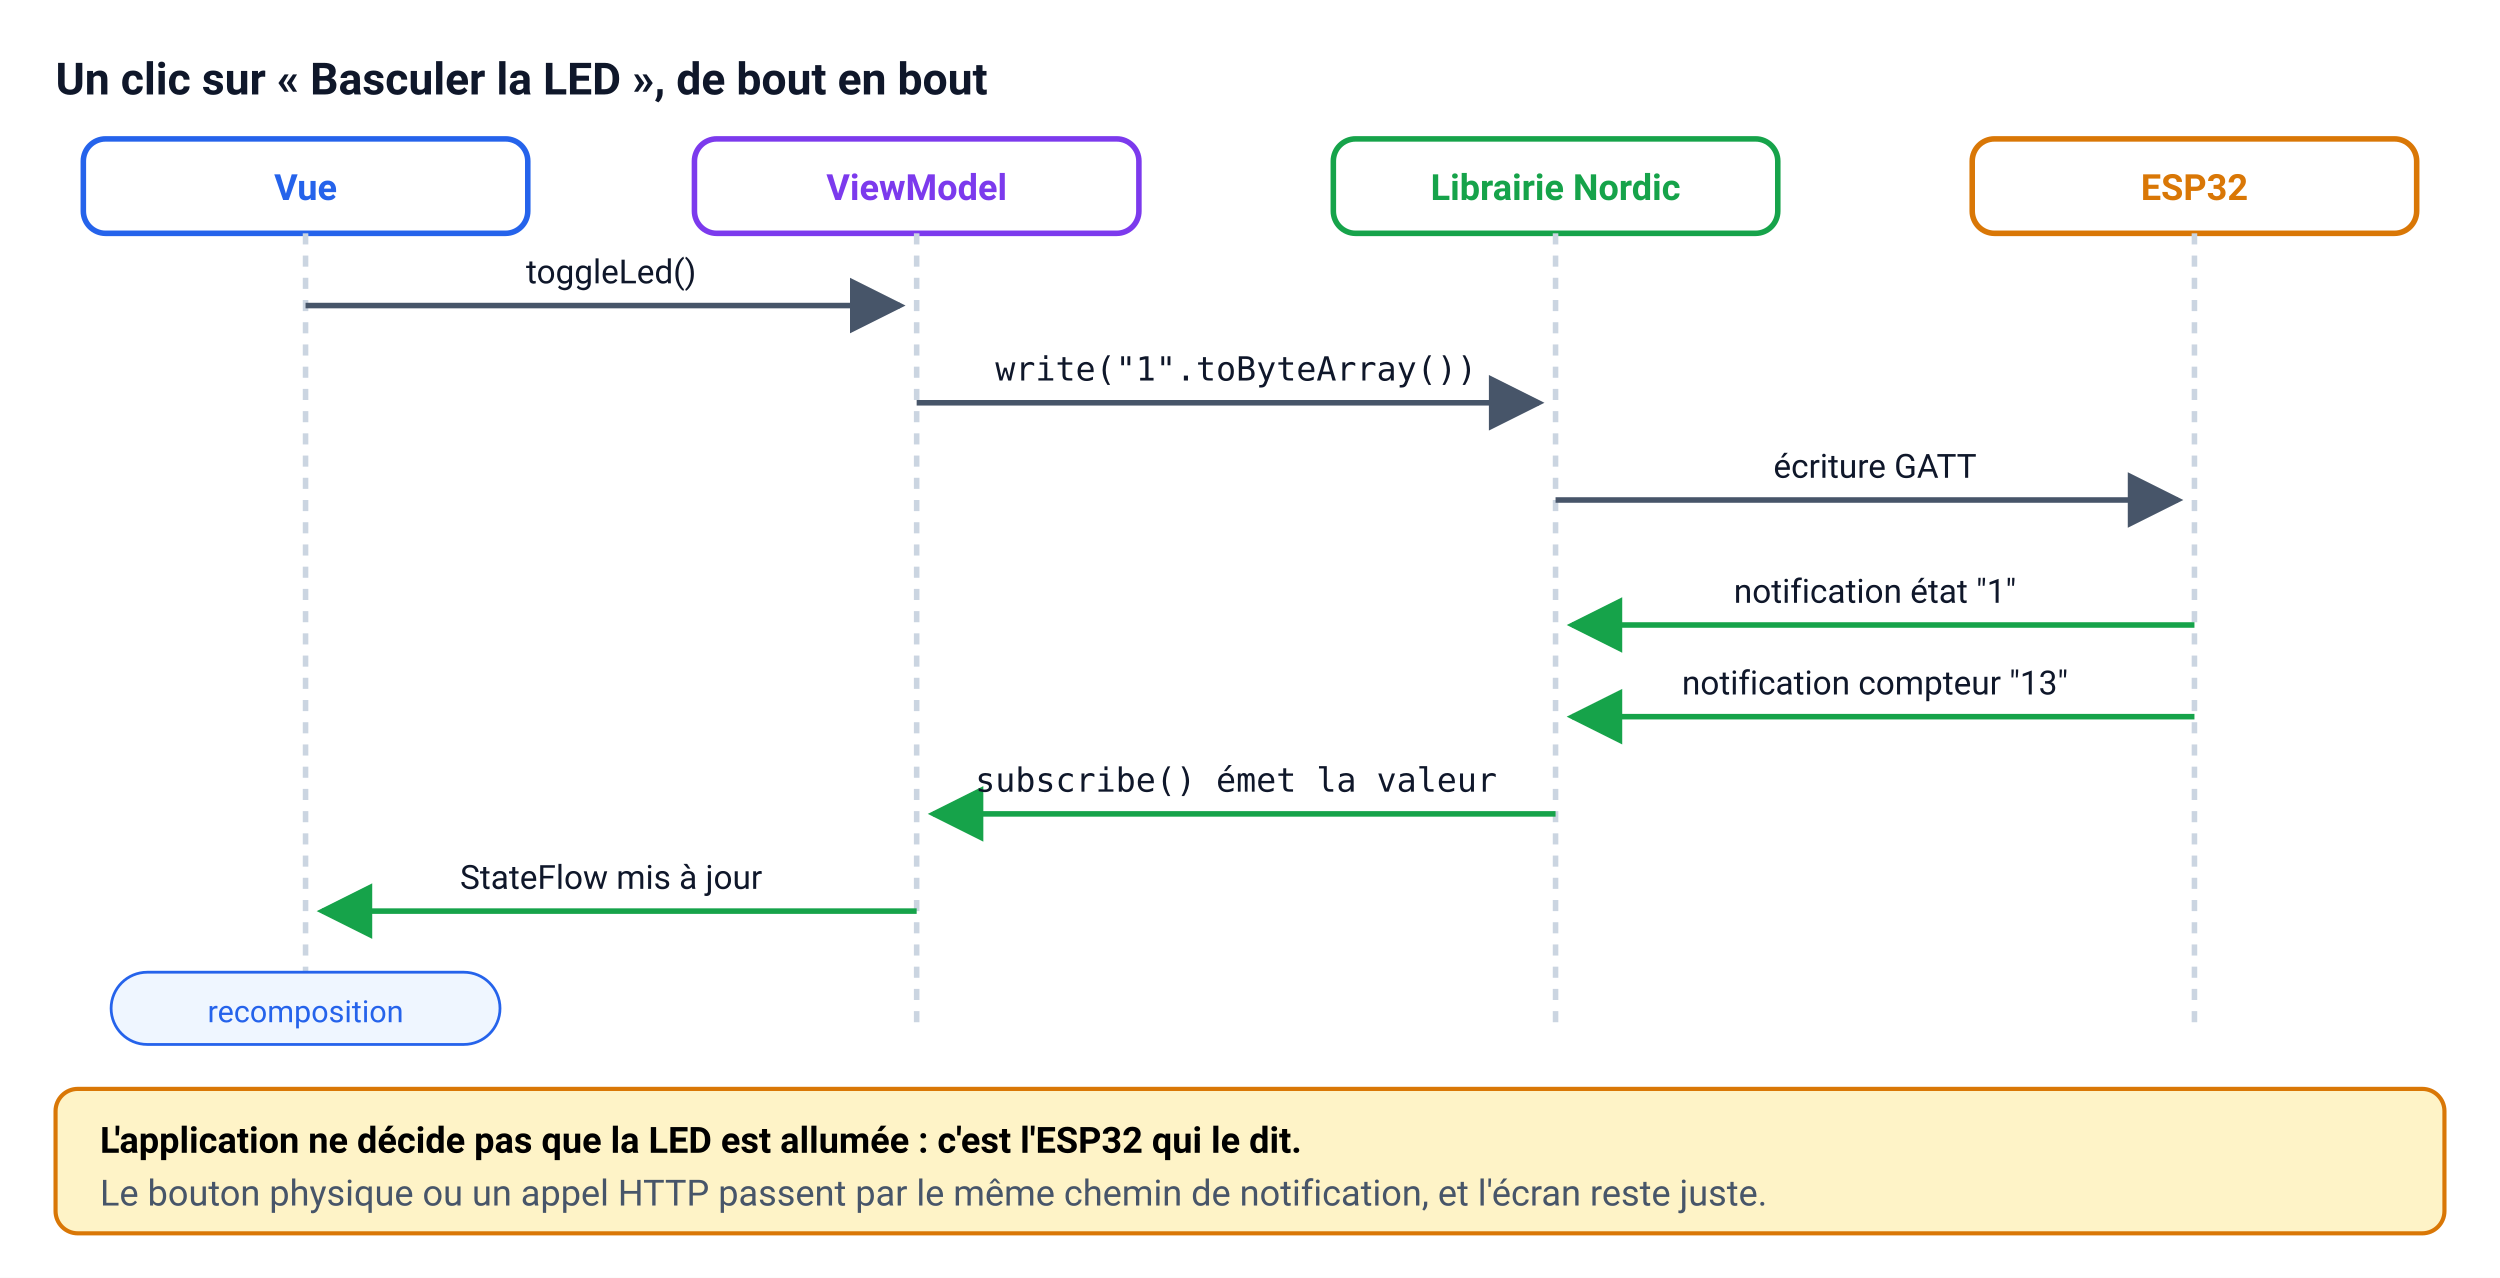
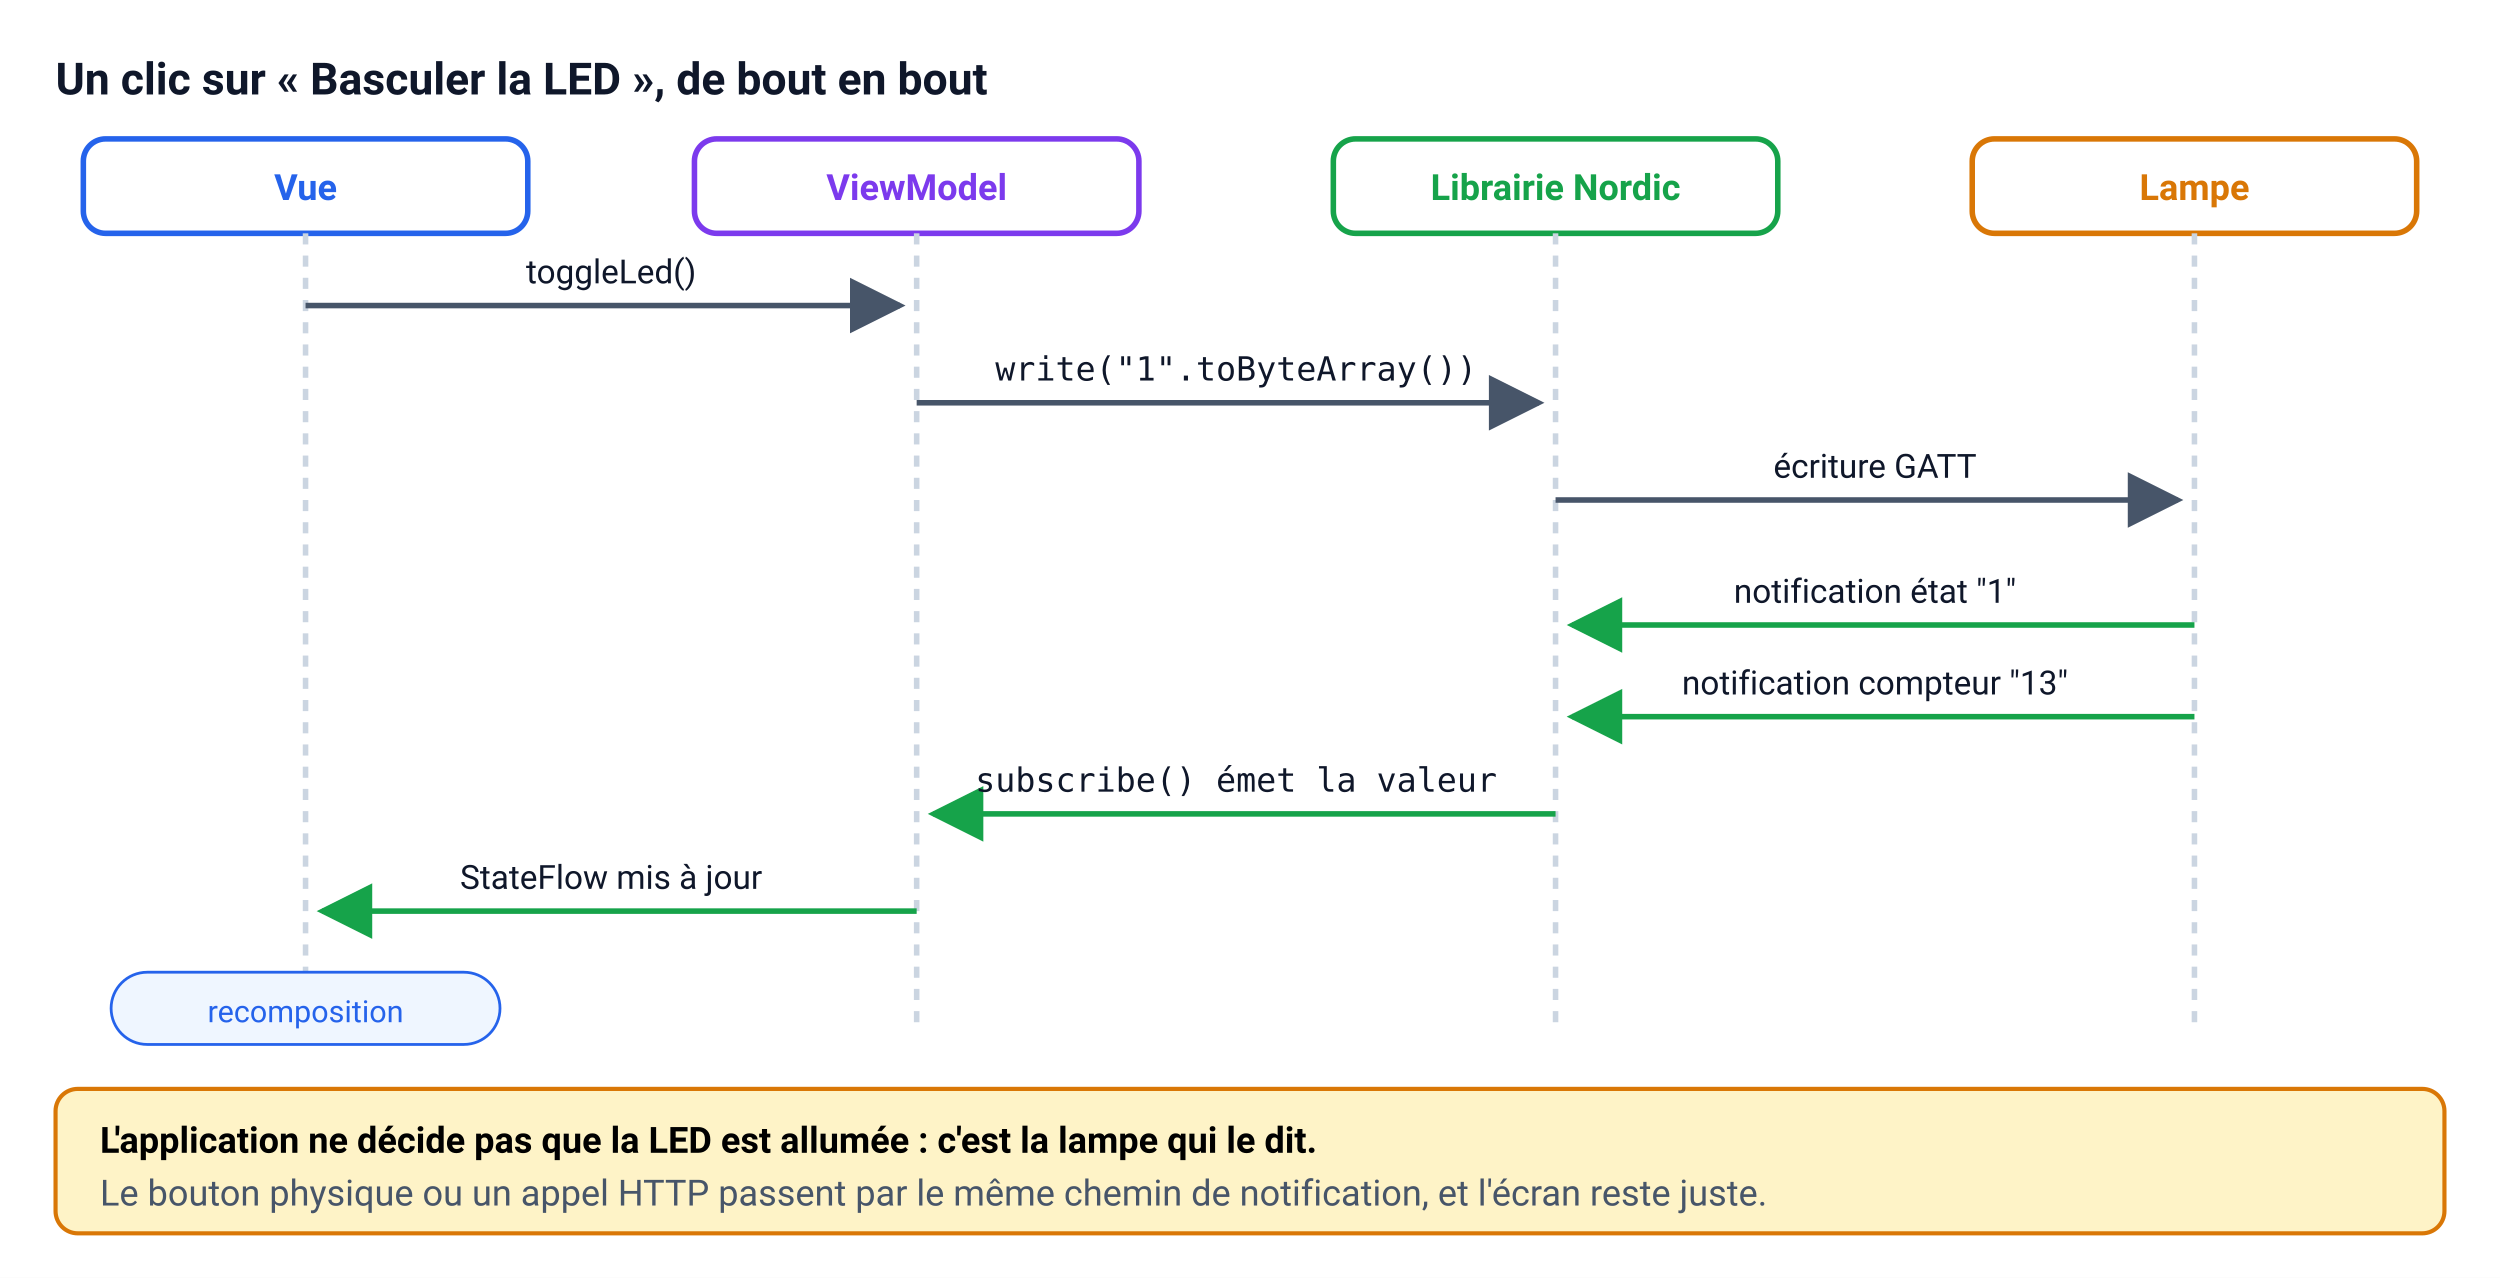
<svg xmlns="http://www.w3.org/2000/svg" style="font-variant-ligatures:none" font-family="system-ui, -apple-system, 'Segoe UI', Roboto, sans-serif" font-size="13" width="900" height="460" viewBox="0 0 900 460">
  <defs>
    <marker id="arrow" markerWidth="10" markerHeight="10" refX="9" refY="5" orient="auto" markerUnits="strokeWidth">
      <path d="M0,0 L10,5 L0,10 z" fill="#475569" />
    </marker>
    <marker id="arrowg" markerWidth="10" markerHeight="10" refX="9" refY="5" orient="auto" markerUnits="strokeWidth">
      <path d="M0,0 L10,5 L0,10 z" fill="#16a34a" />
    </marker>
    <marker id="arrowr" markerWidth="10" markerHeight="10" refX="9" refY="5" orient="auto" markerUnits="strokeWidth">
      <path d="M0,0 L10,5 L0,10 z" fill="#dc2626" />
    </marker>
    <marker id="arrowb" markerWidth="10" markerHeight="10" refX="9" refY="5" orient="auto" markerUnits="strokeWidth">
      <path d="M0,0 L10,5 L0,10 z" fill="#2563eb" />
    </marker>
  </defs>
  <rect width="900" height="460" fill="#ffffff" />
  <text x="20" y="34" font-weight="600" font-size="16" fill="#0f172a">Un clic sur « Basculer la LED », de bout en bout</text>
  <rect x="30" y="50" width="160" height="34" rx="8" fill="#ffffff" stroke="#2563eb" stroke-width="2" />
  <text x="110" y="72" text-anchor="middle" font-weight="600" fill="#2563eb">Vue</text>
  <line x1="110" y1="84" x2="110" y2="372" stroke="#cbd5e1" stroke-width="2" stroke-dasharray="4 4" />
  <rect x="250" y="50" width="160" height="34" rx="8" fill="#ffffff" stroke="#7c3aed" stroke-width="2" />
  <text x="330" y="72" text-anchor="middle" font-weight="600" fill="#7c3aed">ViewModel</text>
  <line x1="330" y1="84" x2="330" y2="372" stroke="#cbd5e1" stroke-width="2" stroke-dasharray="4 4" />
  <rect x="480" y="50" width="160" height="34" rx="8" fill="#ffffff" stroke="#16a34a" stroke-width="2" />
  <text x="560" y="72" text-anchor="middle" font-weight="600" fill="#16a34a">Librairie Nordic</text>
  <line x1="560" y1="84" x2="560" y2="372" stroke="#cbd5e1" stroke-width="2" stroke-dasharray="4 4" />
  <rect x="710" y="50" width="160" height="34" rx="8" fill="#ffffff" stroke="#d97706" stroke-width="2" />
-   <text x="790" y="72" text-anchor="middle" font-weight="600" fill="#d97706">ESP32</text>
+   <text x="790" y="72" text-anchor="middle" font-weight="600" fill="#d97706">Lampe</text>
  <line x1="790" y1="84" x2="790" y2="372" stroke="#cbd5e1" stroke-width="2" stroke-dasharray="4 4" />
  <line x1="110" y1="110" x2="324" y2="110" stroke="#475569" stroke-width="2" marker-end="url(#arrow)" />
  <text x="220" y="102" text-anchor="middle" font-size="12" fill="#0f172a">toggleLed()</text>
  <line x1="330" y1="145" x2="554" y2="145" stroke="#475569" stroke-width="2" marker-end="url(#arrow)" />
  <text x="445" y="137" text-anchor="middle" font-size="12" font-family="ui-monospace, monospace" fill="#0f172a">write("1".toByteArray())</text>
  <line x1="560" y1="180" x2="784" y2="180" stroke="#475569" stroke-width="2" marker-end="url(#arrow)" />
  <text x="675" y="172" text-anchor="middle" font-size="12" fill="#0f172a">écriture GATT</text>
  <line x1="790" y1="225" x2="566" y2="225" stroke="#16a34a" stroke-width="2" marker-end="url(#arrowg)" />
  <text x="675" y="217" text-anchor="middle" font-size="12" fill="#0f172a">notification état "1"</text>
  <line x1="790" y1="258" x2="566" y2="258" stroke="#16a34a" stroke-width="2" marker-end="url(#arrowg)" />
  <text x="675" y="250" text-anchor="middle" font-size="12" fill="#0f172a">notification compteur "13"</text>
  <line x1="560" y1="293" x2="336" y2="293" stroke="#16a34a" stroke-width="2" marker-end="url(#arrowg)" />
  <text x="445" y="285" text-anchor="middle" font-size="12" font-family="ui-monospace, monospace" fill="#0f172a">subscribe() émet la valeur</text>
  <line x1="330" y1="328" x2="116" y2="328" stroke="#16a34a" stroke-width="2" marker-end="url(#arrowg)" />
  <text x="220" y="320" text-anchor="middle" font-size="12" fill="#0f172a">StateFlow mis à jour</text>
  <rect x="40" y="350" width="140" height="26" rx="13" fill="#eff6ff" stroke="#2563eb" />
  <text x="110" y="368" text-anchor="middle" font-size="11" fill="#2563eb">recomposition</text>
  <rect x="20" y="392" width="860" height="52" rx="8" fill="#fef3c7" stroke="#d97706" stroke-width="1.5" />
-   <text x="36" y="415" font-weight="600">L'application ne décide pas que la LED est allumée : c'est l'ESP32 qui le dit.</text>
+   <text x="36" y="415" font-weight="600">L'application ne décide pas que la LED est allumée : c'est la lampe qui le dit.</text>
  <text x="36" y="434" fill="#475569">Le bouton physique ou un appel HTTP passent par le même chemin de notification, et l'écran reste juste.</text>
</svg>
